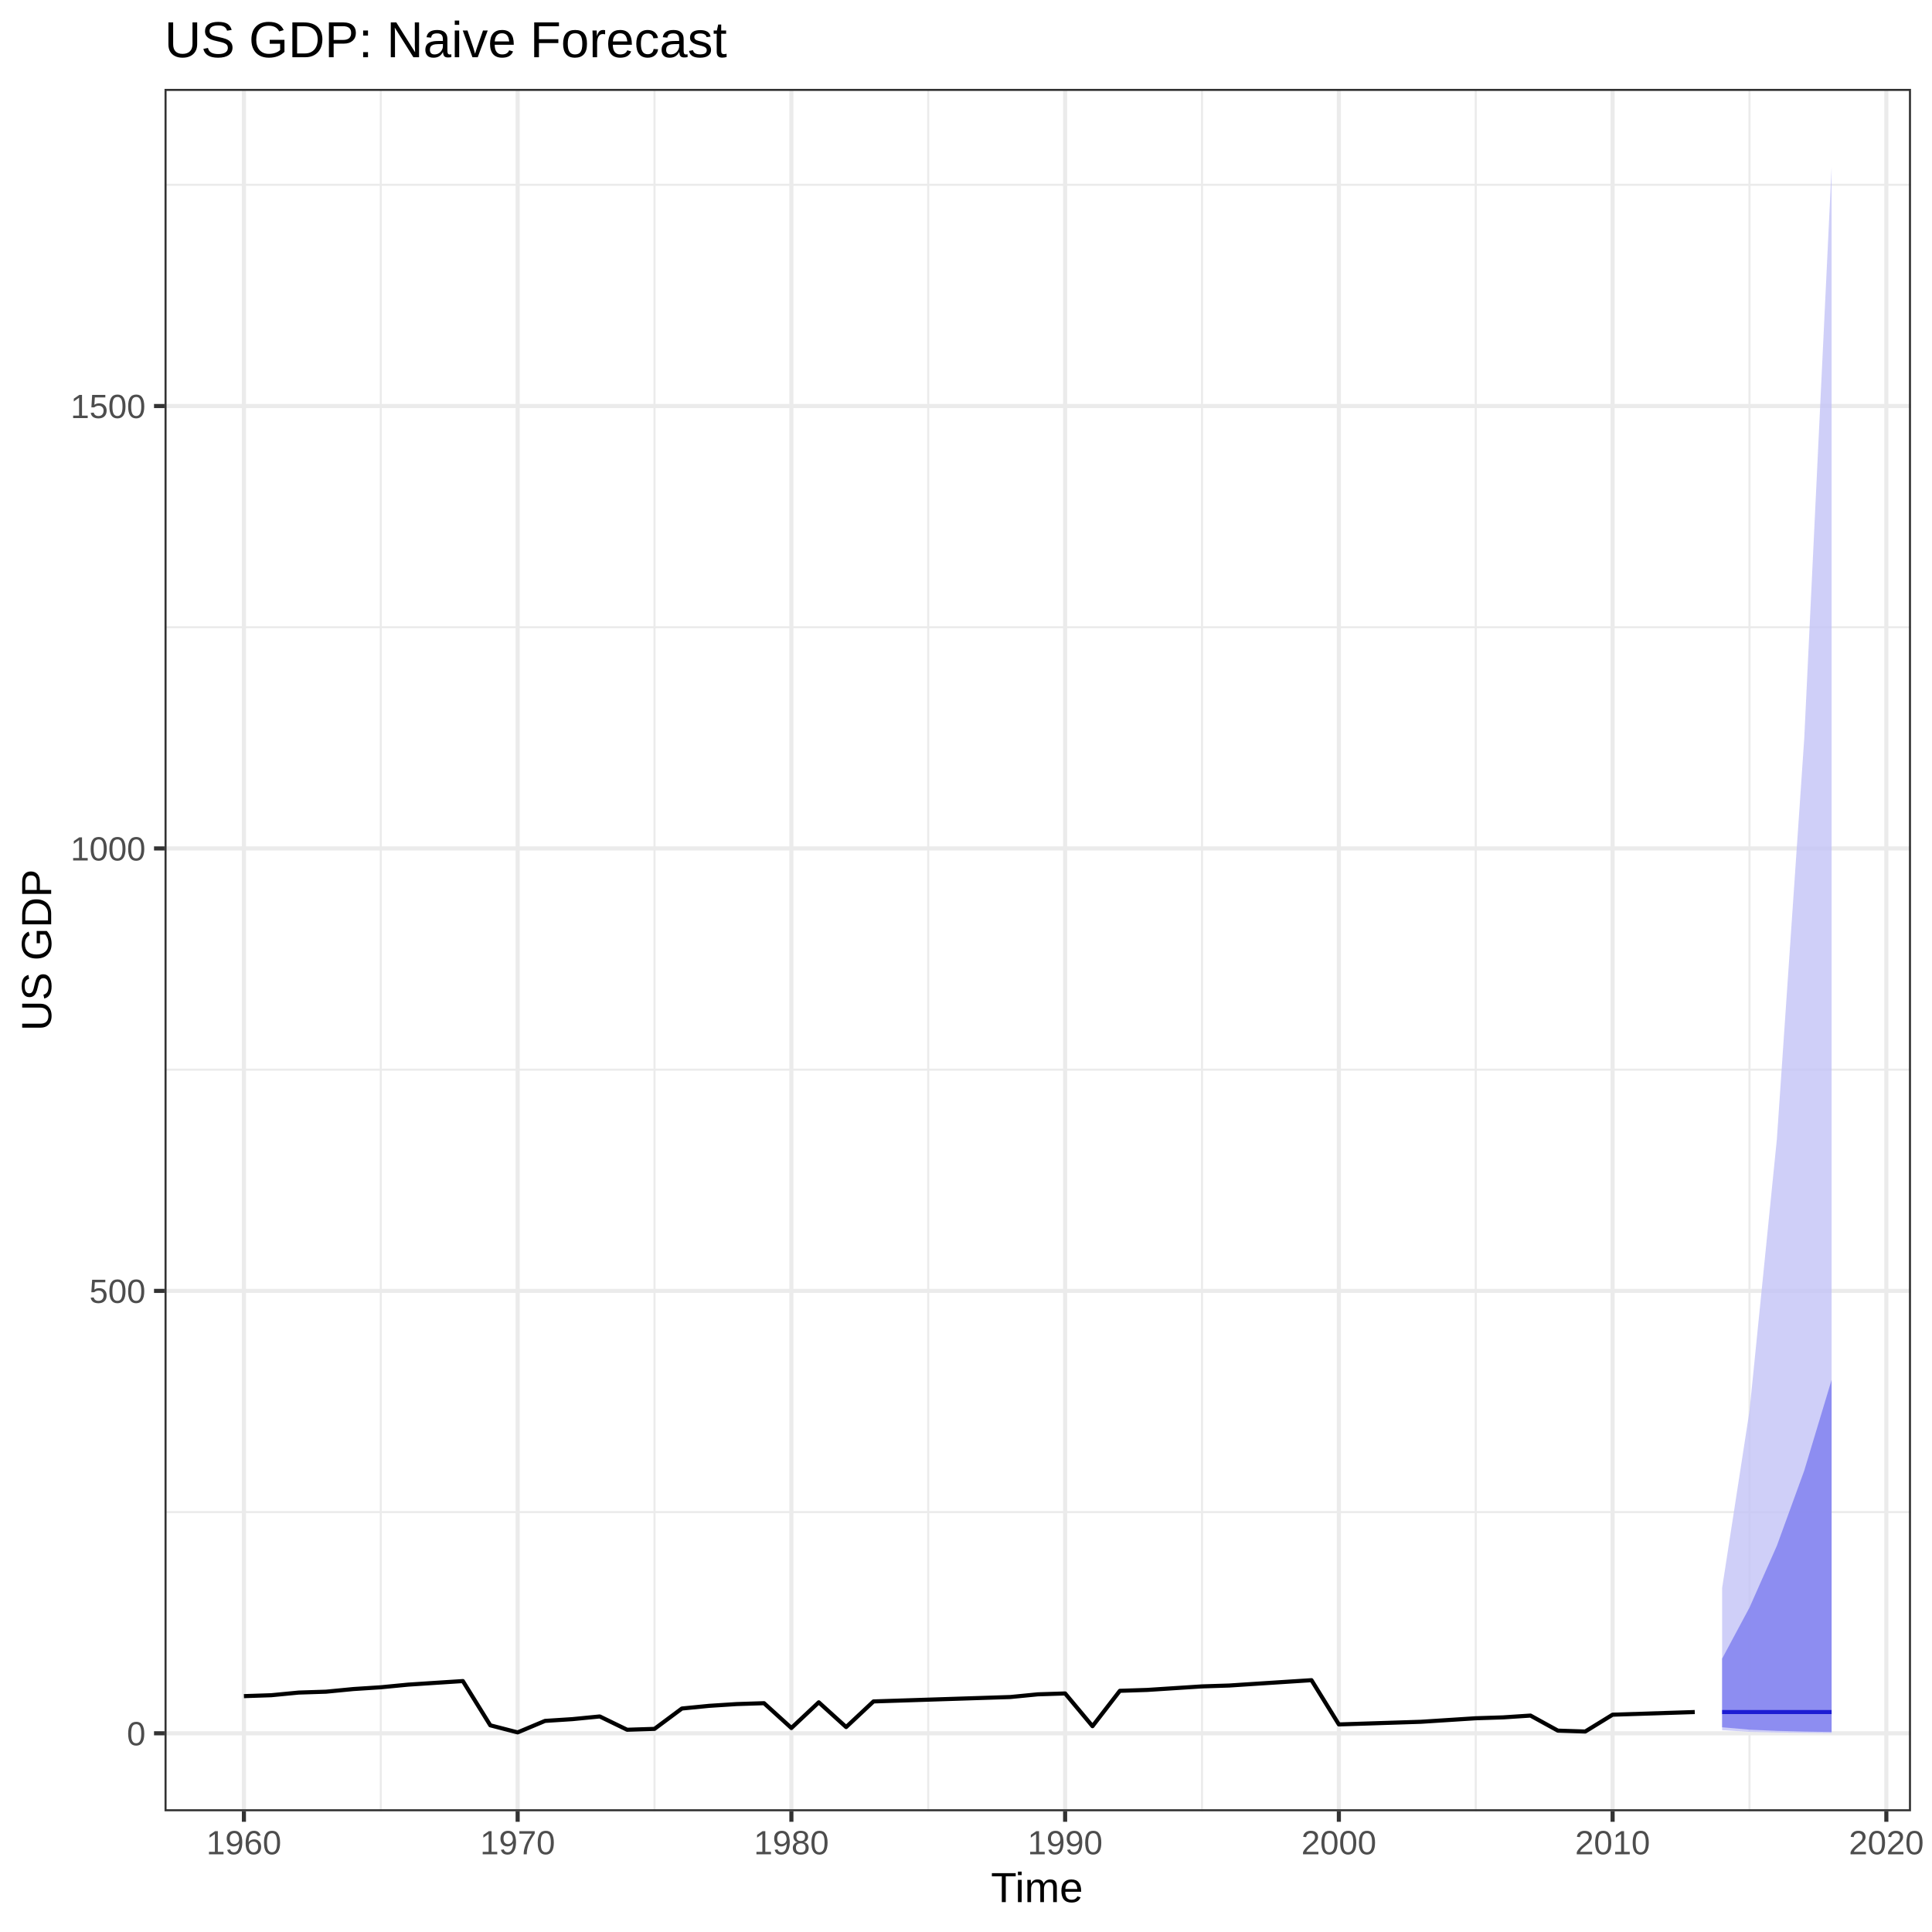
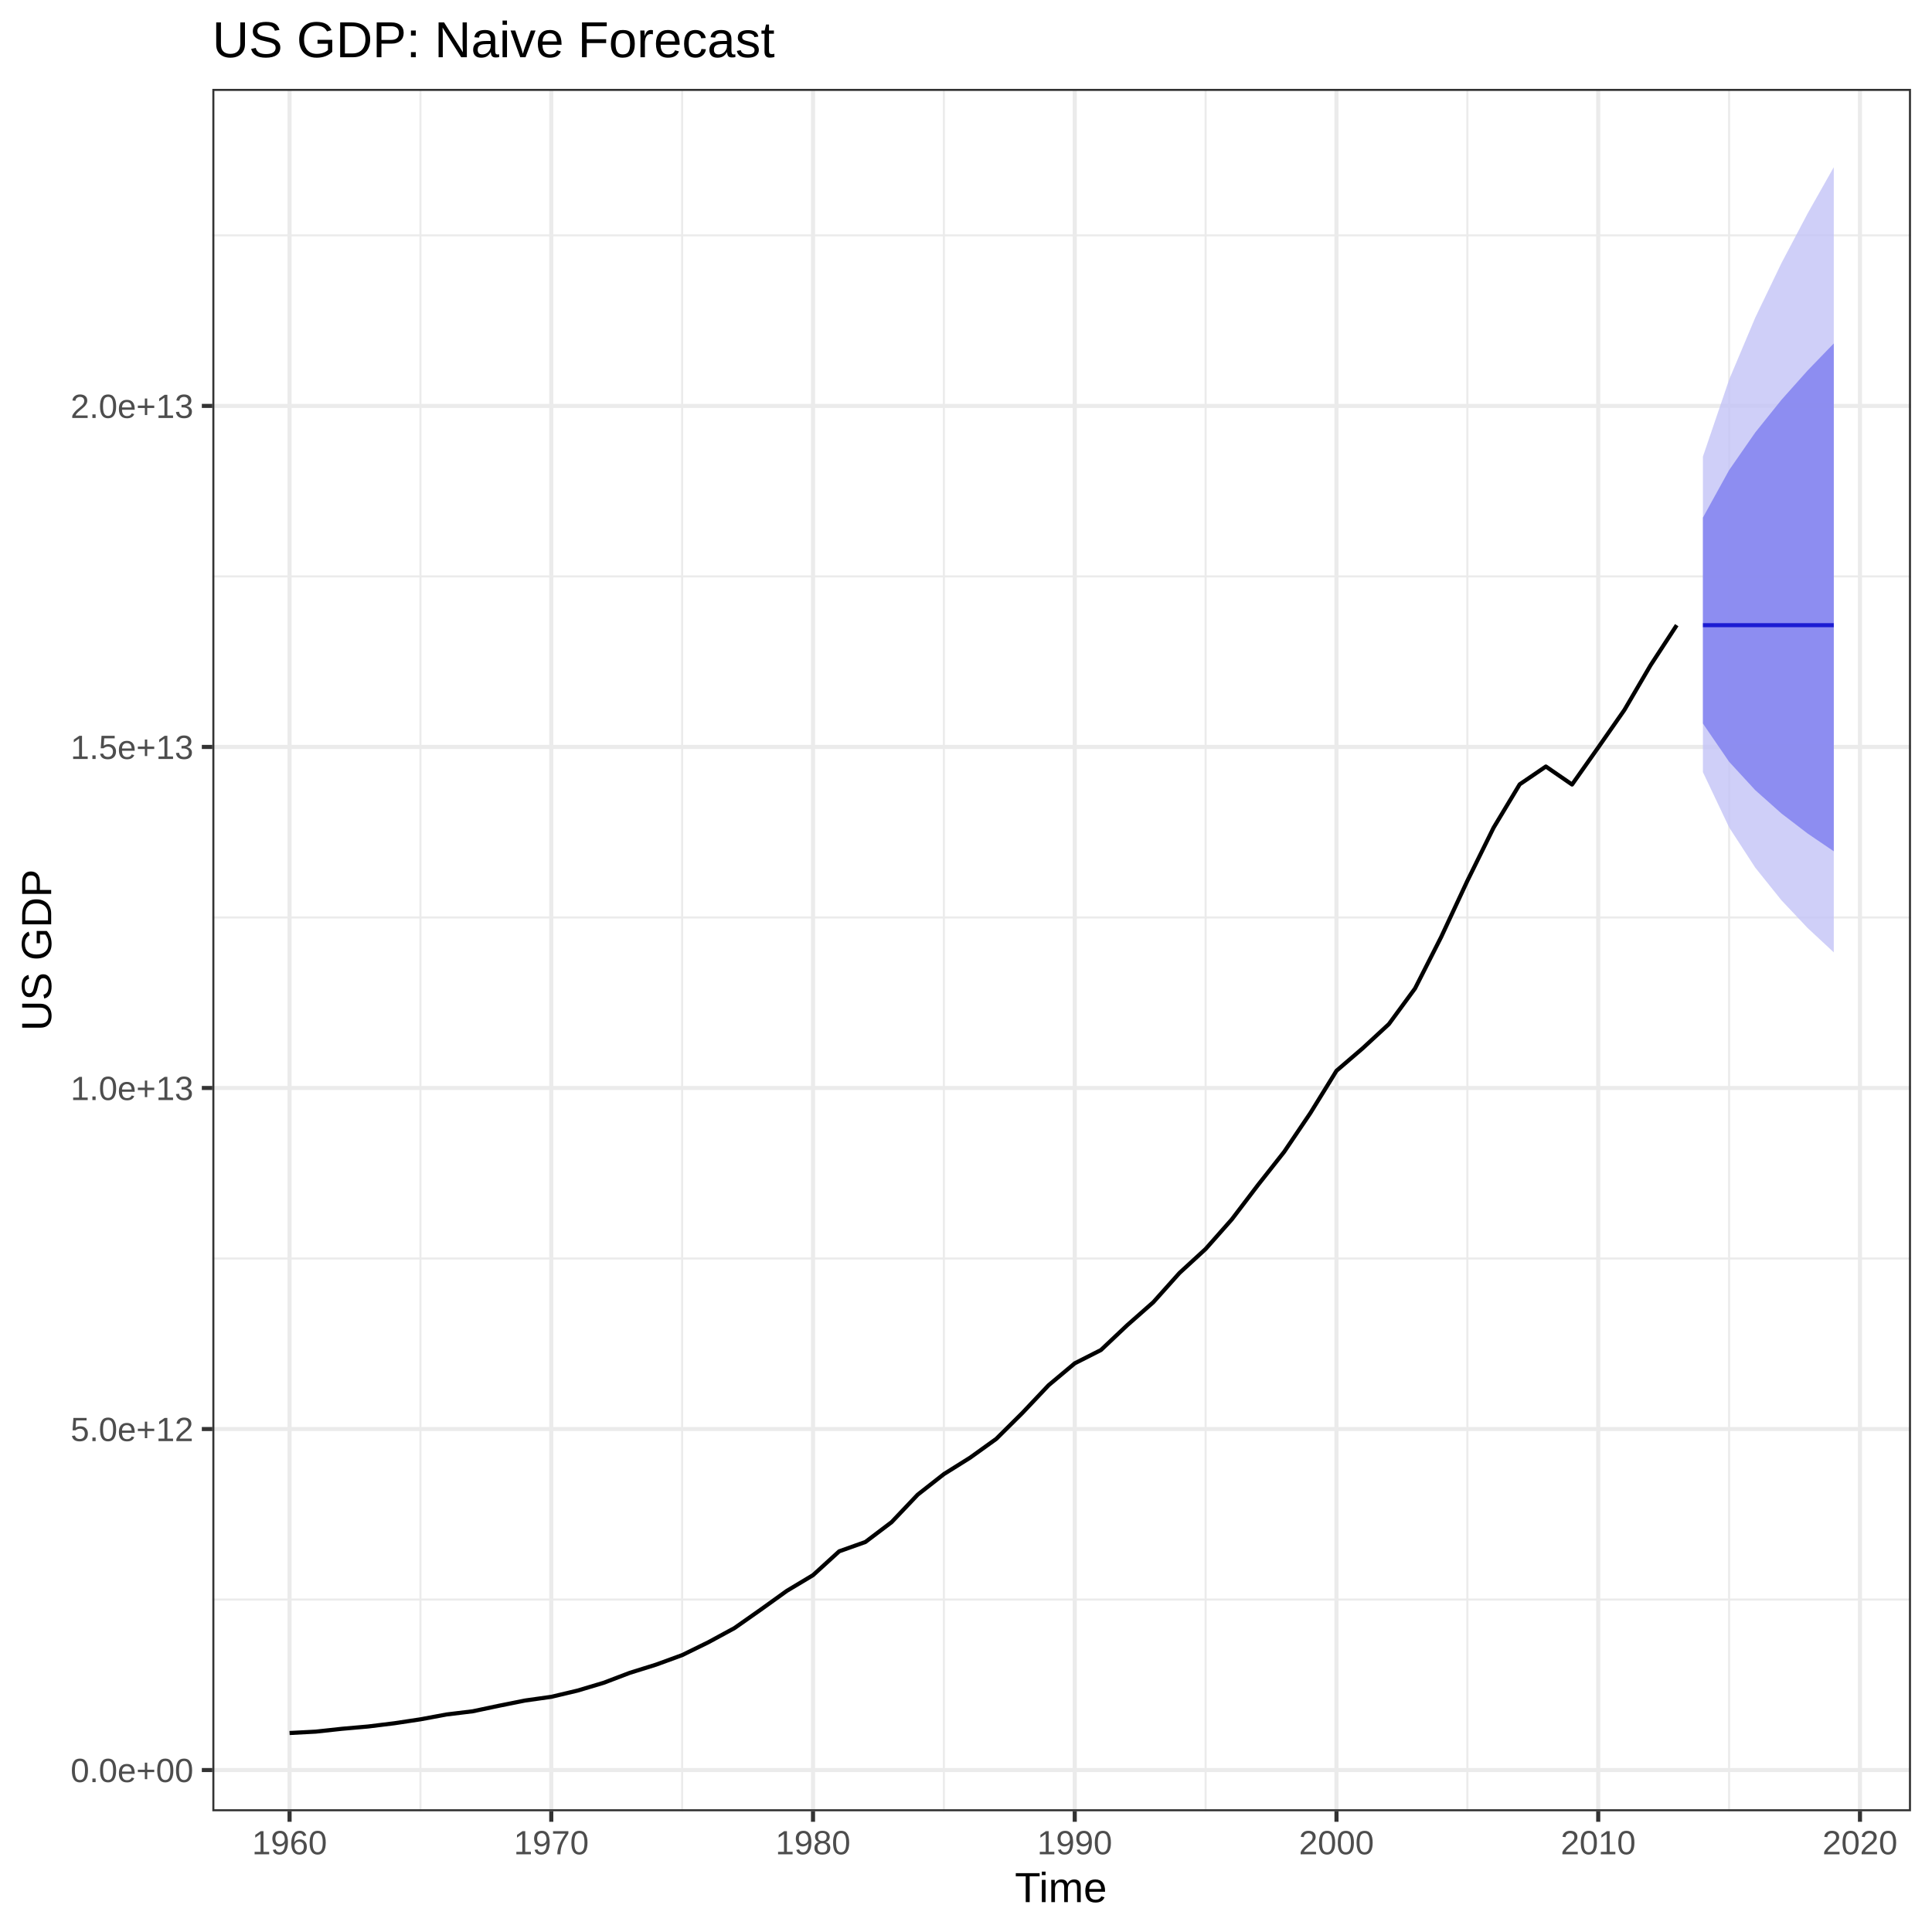
<svg xmlns="http://www.w3.org/2000/svg" viewBox="0 0 504.00 504.00">
  <defs>
    <style type="text/css">
    line, polyline, polygon, path, rect, circle {
      fill: none;
      stroke: #000000;
      stroke-linecap: round;
      stroke-linejoin: round;
      stroke-miterlimit: 10.00;
    }
  </style>
  </defs>
  <rect width="100%" height="100%" style="stroke: none; fill: #FFFFFF;" />
  <rect x="0.00" y="0.00" width="504.00" height="504.00" style="stroke-width: 1.07; stroke: #FFFFFF; fill: #FFFFFF;" />
  <defs>
-     <clipPath id="cpNDIuOTJ8NDk4LjUyfDQ3Mi41MXwyMy4xOQ==">
-       <rect x="42.92" y="23.19" width="455.60" height="449.32" />
+     <clipPath id="cpNTUuMzl8NDk4LjUyfDQ3Mi41MXwyMy4xOQ==">
+       <rect x="55.39" y="23.19" width="443.13" height="449.32" />
    </clipPath>
  </defs>
-   <rect x="42.92" y="23.19" width="455.60" height="449.32" style="stroke-width: 1.07; stroke: none; fill: #FFFFFF;" clip-path="url(#cpNDIuOTJ8NDk4LjUyfDQ3Mi41MXwyMy4xOQ==)" />
-   <polyline points="42.92,394.45 498.52,394.45 " style="stroke-width: 0.53; stroke: #EBEBEB; stroke-linecap: butt;" clip-path="url(#cpNDIuOTJ8NDk4LjUyfDQ3Mi41MXwyMy4xOQ==)" />
-   <polyline points="42.92,279.04 498.52,279.04 " style="stroke-width: 0.53; stroke: #EBEBEB; stroke-linecap: butt;" clip-path="url(#cpNDIuOTJ8NDk4LjUyfDQ3Mi41MXwyMy4xOQ==)" />
-   <polyline points="42.92,163.63 498.52,163.63 " style="stroke-width: 0.53; stroke: #EBEBEB; stroke-linecap: butt;" clip-path="url(#cpNDIuOTJ8NDk4LjUyfDQ3Mi41MXwyMy4xOQ==)" />
-   <polyline points="42.92,48.21 498.52,48.21 " style="stroke-width: 0.53; stroke: #EBEBEB; stroke-linecap: butt;" clip-path="url(#cpNDIuOTJ8NDk4LjUyfDQ3Mi41MXwyMy4xOQ==)" />
-   <polyline points="99.33,472.51 99.33,23.19 " style="stroke-width: 0.53; stroke: #EBEBEB; stroke-linecap: butt;" clip-path="url(#cpNDIuOTJ8NDk4LjUyfDQ3Mi41MXwyMy4xOQ==)" />
-   <polyline points="170.74,472.51 170.74,23.19 " style="stroke-width: 0.53; stroke: #EBEBEB; stroke-linecap: butt;" clip-path="url(#cpNDIuOTJ8NDk4LjUyfDQ3Mi41MXwyMy4xOQ==)" />
-   <polyline points="242.15,472.51 242.15,23.19 " style="stroke-width: 0.53; stroke: #EBEBEB; stroke-linecap: butt;" clip-path="url(#cpNDIuOTJ8NDk4LjUyfDQ3Mi41MXwyMy4xOQ==)" />
-   <polyline points="313.57,472.51 313.57,23.19 " style="stroke-width: 0.53; stroke: #EBEBEB; stroke-linecap: butt;" clip-path="url(#cpNDIuOTJ8NDk4LjUyfDQ3Mi41MXwyMy4xOQ==)" />
-   <polyline points="384.98,472.51 384.98,23.19 " style="stroke-width: 0.53; stroke: #EBEBEB; stroke-linecap: butt;" clip-path="url(#cpNDIuOTJ8NDk4LjUyfDQ3Mi41MXwyMy4xOQ==)" />
-   <polyline points="456.39,472.51 456.39,23.19 " style="stroke-width: 0.53; stroke: #EBEBEB; stroke-linecap: butt;" clip-path="url(#cpNDIuOTJ8NDk4LjUyfDQ3Mi41MXwyMy4xOQ==)" />
-   <polyline points="42.92,452.16 498.52,452.16 " style="stroke-width: 1.07; stroke: #EBEBEB; stroke-linecap: butt;" clip-path="url(#cpNDIuOTJ8NDk4LjUyfDQ3Mi41MXwyMy4xOQ==)" />
-   <polyline points="42.92,336.75 498.52,336.75 " style="stroke-width: 1.07; stroke: #EBEBEB; stroke-linecap: butt;" clip-path="url(#cpNDIuOTJ8NDk4LjUyfDQ3Mi41MXwyMy4xOQ==)" />
-   <polyline points="42.92,221.33 498.52,221.33 " style="stroke-width: 1.07; stroke: #EBEBEB; stroke-linecap: butt;" clip-path="url(#cpNDIuOTJ8NDk4LjUyfDQ3Mi41MXwyMy4xOQ==)" />
-   <polyline points="42.92,105.92 498.52,105.92 " style="stroke-width: 1.07; stroke: #EBEBEB; stroke-linecap: butt;" clip-path="url(#cpNDIuOTJ8NDk4LjUyfDQ3Mi41MXwyMy4xOQ==)" />
-   <polyline points="63.63,472.51 63.63,23.19 " style="stroke-width: 1.07; stroke: #EBEBEB; stroke-linecap: butt;" clip-path="url(#cpNDIuOTJ8NDk4LjUyfDQ3Mi41MXwyMy4xOQ==)" />
-   <polyline points="135.04,472.51 135.04,23.19 " style="stroke-width: 1.07; stroke: #EBEBEB; stroke-linecap: butt;" clip-path="url(#cpNDIuOTJ8NDk4LjUyfDQ3Mi41MXwyMy4xOQ==)" />
-   <polyline points="206.45,472.51 206.45,23.19 " style="stroke-width: 1.07; stroke: #EBEBEB; stroke-linecap: butt;" clip-path="url(#cpNDIuOTJ8NDk4LjUyfDQ3Mi41MXwyMy4xOQ==)" />
-   <polyline points="277.86,472.51 277.86,23.19 " style="stroke-width: 1.07; stroke: #EBEBEB; stroke-linecap: butt;" clip-path="url(#cpNDIuOTJ8NDk4LjUyfDQ3Mi41MXwyMy4xOQ==)" />
-   <polyline points="349.27,472.51 349.27,23.19 " style="stroke-width: 1.07; stroke: #EBEBEB; stroke-linecap: butt;" clip-path="url(#cpNDIuOTJ8NDk4LjUyfDQ3Mi41MXwyMy4xOQ==)" />
-   <polyline points="420.68,472.51 420.68,23.19 " style="stroke-width: 1.07; stroke: #EBEBEB; stroke-linecap: butt;" clip-path="url(#cpNDIuOTJ8NDk4LjUyfDQ3Mi41MXwyMy4xOQ==)" />
-   <polyline points="492.09,472.51 492.09,23.19 " style="stroke-width: 1.07; stroke: #EBEBEB; stroke-linecap: butt;" clip-path="url(#cpNDIuOTJ8NDk4LjUyfDQ3Mi41MXwyMy4xOQ==)" />
-   <polyline points="63.63,442.47 70.77,442.23 77.91,441.54 85.05,441.31 92.19,440.62 99.33,440.16 106.47,439.47 113.61,439.00 120.75,438.54 127.90,450.08 135.04,451.93 142.18,448.93 149.32,448.47 156.46,447.77 163.60,451.24 170.74,451.01 177.88,445.70 185.02,445.00 192.17,444.54 199.31,444.31 206.45,450.78 213.59,444.08 220.73,450.54 227.87,443.85 235.01,443.62 242.15,443.39 249.29,443.16 256.44,442.93 263.58,442.70 270.72,442.00 277.86,441.77 285.00,450.31 292.14,441.08 299.28,440.85 306.42,440.39 313.57,439.93 320.71,439.70 327.85,439.23 334.99,438.77 342.13,438.31 349.27,449.85 356.41,449.62 363.55,449.39 370.69,449.16 377.84,448.70 384.98,448.24 392.12,448.01 399.26,447.54 406.40,451.47 413.54,451.70 420.68,447.31 427.82,447.08 434.96,446.85 442.11,446.62 " style="stroke-width: 1.07; stroke-linecap: butt;" clip-path="url(#cpNDIuOTJ8NDk4LjUyfDQ3Mi41MXwyMy4xOQ==)" />
-   <polygon points="449.25,414.25 456.39,368.07 463.53,297.19 470.67,192.71 477.81,43.61 477.81,452.09 470.67,452.04 463.53,451.96 456.39,451.80 449.25,451.35 " style="stroke-width: 1.07; stroke: none; fill: #C3C3F6; fill-opacity: 0.80;" clip-path="url(#cpNDIuOTJ8NDk4LjUyfDQ3Mi41MXwyMy4xOQ==)" />
-   <polygon points="449.25,432.68 456.39,419.36 463.53,403.24 470.67,383.64 477.81,359.96 477.81,451.83 470.67,451.71 463.53,451.53 456.39,451.22 449.25,450.59 " style="stroke-width: 1.07; stroke: none; fill: #7D7DEF; fill-opacity: 0.80;" clip-path="url(#cpNDIuOTJ8NDk4LjUyfDQ3Mi41MXwyMy4xOQ==)" />
-   <polyline points="449.25,446.62 456.39,446.62 463.53,446.62 470.67,446.62 477.81,446.62 " style="stroke-width: 1.07; stroke: #0000CC; stroke-opacity: 0.80; stroke-linecap: butt;" clip-path="url(#cpNDIuOTJ8NDk4LjUyfDQ3Mi41MXwyMy4xOQ==)" />
-   <rect x="42.92" y="23.19" width="455.60" height="449.32" style="stroke-width: 1.07; stroke: #333333;" clip-path="url(#cpNDIuOTJ8NDk4LjUyfDQ3Mi41MXwyMy4xOQ==)" />
+   <rect x="55.39" y="23.19" width="443.13" height="449.32" style="stroke-width: 1.07; stroke: none; fill: #FFFFFF;" clip-path="url(#cpNTUuMzl8NDk4LjUyfDQ3Mi41MXwyMy4xOQ==)" />
+   <polyline points="55.39,417.27 498.52,417.27 " style="stroke-width: 0.53; stroke: #EBEBEB; stroke-linecap: butt;" clip-path="url(#cpNTUuMzl8NDk4LjUyfDQ3Mi41MXwyMy4xOQ==)" />
+   <polyline points="55.39,328.30 498.52,328.30 " style="stroke-width: 0.53; stroke: #EBEBEB; stroke-linecap: butt;" clip-path="url(#cpNTUuMzl8NDk4LjUyfDQ3Mi41MXwyMy4xOQ==)" />
+   <polyline points="55.39,239.34 498.52,239.34 " style="stroke-width: 0.53; stroke: #EBEBEB; stroke-linecap: butt;" clip-path="url(#cpNTUuMzl8NDk4LjUyfDQ3Mi41MXwyMy4xOQ==)" />
+   <polyline points="55.39,150.37 498.52,150.37 " style="stroke-width: 0.53; stroke: #EBEBEB; stroke-linecap: butt;" clip-path="url(#cpNTUuMzl8NDk4LjUyfDQ3Mi41MXwyMy4xOQ==)" />
+   <polyline points="55.39,61.40 498.52,61.40 " style="stroke-width: 0.53; stroke: #EBEBEB; stroke-linecap: butt;" clip-path="url(#cpNTUuMzl8NDk4LjUyfDQ3Mi41MXwyMy4xOQ==)" />
+   <polyline points="109.68,472.51 109.68,23.19 " style="stroke-width: 0.53; stroke: #EBEBEB; stroke-linecap: butt;" clip-path="url(#cpNTUuMzl8NDk4LjUyfDQ3Mi41MXwyMy4xOQ==)" />
+   <polyline points="177.95,472.51 177.95,23.19 " style="stroke-width: 0.53; stroke: #EBEBEB; stroke-linecap: butt;" clip-path="url(#cpNTUuMzl8NDk4LjUyfDQ3Mi41MXwyMy4xOQ==)" />
+   <polyline points="246.23,472.51 246.23,23.19 " style="stroke-width: 0.53; stroke: #EBEBEB; stroke-linecap: butt;" clip-path="url(#cpNTUuMzl8NDk4LjUyfDQ3Mi41MXwyMy4xOQ==)" />
+   <polyline points="314.51,472.51 314.51,23.19 " style="stroke-width: 0.53; stroke: #EBEBEB; stroke-linecap: butt;" clip-path="url(#cpNTUuMzl8NDk4LjUyfDQ3Mi41MXwyMy4xOQ==)" />
+   <polyline points="382.79,472.51 382.79,23.19 " style="stroke-width: 0.53; stroke: #EBEBEB; stroke-linecap: butt;" clip-path="url(#cpNTUuMzl8NDk4LjUyfDQ3Mi41MXwyMy4xOQ==)" />
+   <polyline points="451.07,472.51 451.07,23.19 " style="stroke-width: 0.53; stroke: #EBEBEB; stroke-linecap: butt;" clip-path="url(#cpNTUuMzl8NDk4LjUyfDQ3Mi41MXwyMy4xOQ==)" />
+   <polyline points="55.39,461.75 498.52,461.75 " style="stroke-width: 1.07; stroke: #EBEBEB; stroke-linecap: butt;" clip-path="url(#cpNTUuMzl8NDk4LjUyfDQ3Mi41MXwyMy4xOQ==)" />
+   <polyline points="55.39,372.79 498.52,372.79 " style="stroke-width: 1.07; stroke: #EBEBEB; stroke-linecap: butt;" clip-path="url(#cpNTUuMzl8NDk4LjUyfDQ3Mi41MXwyMy4xOQ==)" />
+   <polyline points="55.39,283.82 498.52,283.82 " style="stroke-width: 1.07; stroke: #EBEBEB; stroke-linecap: butt;" clip-path="url(#cpNTUuMzl8NDk4LjUyfDQ3Mi41MXwyMy4xOQ==)" />
+   <polyline points="55.39,194.85 498.52,194.85 " style="stroke-width: 1.07; stroke: #EBEBEB; stroke-linecap: butt;" clip-path="url(#cpNTUuMzl8NDk4LjUyfDQ3Mi41MXwyMy4xOQ==)" />
+   <polyline points="55.39,105.89 498.52,105.89 " style="stroke-width: 1.07; stroke: #EBEBEB; stroke-linecap: butt;" clip-path="url(#cpNTUuMzl8NDk4LjUyfDQ3Mi41MXwyMy4xOQ==)" />
+   <polyline points="75.54,472.51 75.54,23.19 " style="stroke-width: 1.07; stroke: #EBEBEB; stroke-linecap: butt;" clip-path="url(#cpNTUuMzl8NDk4LjUyfDQ3Mi41MXwyMy4xOQ==)" />
+   <polyline points="143.81,472.51 143.81,23.19 " style="stroke-width: 1.07; stroke: #EBEBEB; stroke-linecap: butt;" clip-path="url(#cpNTUuMzl8NDk4LjUyfDQ3Mi41MXwyMy4xOQ==)" />
+   <polyline points="212.09,472.51 212.09,23.19 " style="stroke-width: 1.07; stroke: #EBEBEB; stroke-linecap: butt;" clip-path="url(#cpNTUuMzl8NDk4LjUyfDQ3Mi41MXwyMy4xOQ==)" />
+   <polyline points="280.37,472.51 280.37,23.19 " style="stroke-width: 1.07; stroke: #EBEBEB; stroke-linecap: butt;" clip-path="url(#cpNTUuMzl8NDk4LjUyfDQ3Mi41MXwyMy4xOQ==)" />
+   <polyline points="348.65,472.51 348.65,23.19 " style="stroke-width: 1.07; stroke: #EBEBEB; stroke-linecap: butt;" clip-path="url(#cpNTUuMzl8NDk4LjUyfDQ3Mi41MXwyMy4xOQ==)" />
+   <polyline points="416.93,472.51 416.93,23.19 " style="stroke-width: 1.07; stroke: #EBEBEB; stroke-linecap: butt;" clip-path="url(#cpNTUuMzl8NDk4LjUyfDQ3Mi41MXwyMy4xOQ==)" />
+   <polyline points="485.21,472.51 485.21,23.19 " style="stroke-width: 1.07; stroke: #EBEBEB; stroke-linecap: butt;" clip-path="url(#cpNTUuMzl8NDk4LjUyfDQ3Mi41MXwyMy4xOQ==)" />
+   <polyline points="75.54,452.09 82.36,451.73 89.19,450.99 96.02,450.39 102.85,449.55 109.68,448.52 116.50,447.25 123.33,446.42 130.16,444.98 136.99,443.61 143.81,442.65 150.64,441.03 157.47,438.99 164.30,436.39 171.13,434.26 177.95,431.77 184.78,428.42 191.61,424.71 198.44,419.91 205.27,415.00 212.09,410.91 218.92,404.69 225.75,402.26 232.58,397.09 239.40,389.91 246.23,384.55 253.06,380.27 259.89,375.36 266.72,368.58 273.54,361.37 280.37,355.65 287.20,352.18 294.03,345.73 300.85,339.72 307.68,332.09 314.51,325.82 321.34,318.10 328.17,309.13 334.99,300.49 341.82,290.39 348.65,279.33 355.48,273.47 362.31,267.16 369.13,257.87 375.96,244.43 382.79,229.79 389.62,215.94 396.44,204.61 403.27,199.96 410.10,204.66 416.93,194.99 423.76,185.20 430.58,173.55 437.41,163.09 " style="stroke-width: 1.07; stroke-linecap: butt;" clip-path="url(#cpNTUuMzl8NDk4LjUyfDQ3Mi41MXwyMy4xOQ==)" />
+   <polygon points="444.24,119.11 451.07,99.05 457.89,82.86 464.72,68.65 471.55,55.69 478.38,43.61 478.38,248.44 471.55,242.09 464.72,234.85 457.89,226.34 451.07,215.83 444.24,201.43 " style="stroke-width: 1.07; stroke: none; fill: #C3C3F6; fill-opacity: 0.80;" clip-path="url(#cpNTUuMzl8NDk4LjUyfDQ3Mi41MXwyMy4xOQ==)" />
+   <polygon points="444.24,135.02 451.07,122.64 457.89,112.82 464.72,104.31 471.55,96.65 478.38,89.59 478.38,222.08 471.55,217.44 464.72,212.21 457.89,206.13 451.07,198.72 444.24,188.75 " style="stroke-width: 1.07; stroke: none; fill: #7D7DEF; fill-opacity: 0.80;" clip-path="url(#cpNTUuMzl8NDk4LjUyfDQ3Mi41MXwyMy4xOQ==)" />
+   <polyline points="444.24,163.09 451.07,163.09 457.89,163.09 464.72,163.09 471.55,163.09 478.38,163.09 " style="stroke-width: 1.07; stroke: #0000CC; stroke-opacity: 0.80; stroke-linecap: butt;" clip-path="url(#cpNTUuMzl8NDk4LjUyfDQ3Mi41MXwyMy4xOQ==)" />
+   <rect x="55.39" y="23.19" width="443.13" height="449.32" style="stroke-width: 1.07; stroke: #333333;" clip-path="url(#cpNTUuMzl8NDk4LjUyfDQ3Mi41MXwyMy4xOQ==)" />
  <defs>
    <clipPath id="cpMC4wMHw1MDQuMDB8NTA0LjAwfDAuMDA=">
      <rect x="0.00" y="0.00" width="504.00" height="504.00" />
    </clipPath>
  </defs>
  <g clip-path="url(#cpMC4wMHw1MDQuMDB8NTA0LjAwfDAuMDA=)">
-     <text x="33.09" y="455.31" style="font-size: 8.80px; fill: #4D4D4D; font-family: Arial;" textLength="4.89px" lengthAdjust="spacingAndGlyphs">0</text>
+     <text x="18.41" y="464.90" style="font-size: 8.80px; fill: #4D4D4D; font-family: Arial;" textLength="32.05px" lengthAdjust="spacingAndGlyphs">0.0e+00</text>
  </g>
  <g clip-path="url(#cpMC4wMHw1MDQuMDB8NTA0LjAwfDAuMDA=)">
-     <text x="23.30" y="339.90" style="font-size: 8.80px; fill: #4D4D4D; font-family: Arial;" textLength="14.68px" lengthAdjust="spacingAndGlyphs">500</text>
+     <text x="18.41" y="375.94" style="font-size: 8.80px; fill: #4D4D4D; font-family: Arial;" textLength="32.05px" lengthAdjust="spacingAndGlyphs">5.0e+12</text>
  </g>
  <g clip-path="url(#cpMC4wMHw1MDQuMDB8NTA0LjAwfDAuMDA=)">
-     <text x="18.41" y="224.48" style="font-size: 8.80px; fill: #4D4D4D; font-family: Arial;" textLength="19.58px" lengthAdjust="spacingAndGlyphs">1000</text>
+     <text x="18.41" y="286.97" style="font-size: 8.80px; fill: #4D4D4D; font-family: Arial;" textLength="32.05px" lengthAdjust="spacingAndGlyphs">1.0e+13</text>
  </g>
  <g clip-path="url(#cpMC4wMHw1MDQuMDB8NTA0LjAwfDAuMDA=)">
-     <text x="18.41" y="109.07" style="font-size: 8.80px; fill: #4D4D4D; font-family: Arial;" textLength="19.58px" lengthAdjust="spacingAndGlyphs">1500</text>
-   </g>
-   <polyline points="40.18,452.16 42.92,452.16 " style="stroke-width: 1.07; stroke: #333333; stroke-linecap: butt;" clip-path="url(#cpMC4wMHw1MDQuMDB8NTA0LjAwfDAuMDA=)" />
-   <polyline points="40.18,336.75 42.92,336.75 " style="stroke-width: 1.07; stroke: #333333; stroke-linecap: butt;" clip-path="url(#cpMC4wMHw1MDQuMDB8NTA0LjAwfDAuMDA=)" />
-   <polyline points="40.18,221.33 42.92,221.33 " style="stroke-width: 1.07; stroke: #333333; stroke-linecap: butt;" clip-path="url(#cpMC4wMHw1MDQuMDB8NTA0LjAwfDAuMDA=)" />
-   <polyline points="40.18,105.92 42.92,105.92 " style="stroke-width: 1.07; stroke: #333333; stroke-linecap: butt;" clip-path="url(#cpMC4wMHw1MDQuMDB8NTA0LjAwfDAuMDA=)" />
-   <polyline points="63.63,475.25 63.63,472.51 " style="stroke-width: 1.07; stroke: #333333; stroke-linecap: butt;" clip-path="url(#cpMC4wMHw1MDQuMDB8NTA0LjAwfDAuMDA=)" />
-   <polyline points="135.04,475.25 135.04,472.51 " style="stroke-width: 1.07; stroke: #333333; stroke-linecap: butt;" clip-path="url(#cpMC4wMHw1MDQuMDB8NTA0LjAwfDAuMDA=)" />
-   <polyline points="206.45,475.25 206.45,472.51 " style="stroke-width: 1.07; stroke: #333333; stroke-linecap: butt;" clip-path="url(#cpMC4wMHw1MDQuMDB8NTA0LjAwfDAuMDA=)" />
-   <polyline points="277.86,475.25 277.86,472.51 " style="stroke-width: 1.07; stroke: #333333; stroke-linecap: butt;" clip-path="url(#cpMC4wMHw1MDQuMDB8NTA0LjAwfDAuMDA=)" />
-   <polyline points="349.27,475.25 349.27,472.51 " style="stroke-width: 1.07; stroke: #333333; stroke-linecap: butt;" clip-path="url(#cpMC4wMHw1MDQuMDB8NTA0LjAwfDAuMDA=)" />
-   <polyline points="420.68,475.25 420.68,472.51 " style="stroke-width: 1.07; stroke: #333333; stroke-linecap: butt;" clip-path="url(#cpMC4wMHw1MDQuMDB8NTA0LjAwfDAuMDA=)" />
-   <polyline points="492.09,475.25 492.09,472.51 " style="stroke-width: 1.07; stroke: #333333; stroke-linecap: butt;" clip-path="url(#cpMC4wMHw1MDQuMDB8NTA0LjAwfDAuMDA=)" />
-   <g clip-path="url(#cpMC4wMHw1MDQuMDB8NTA0LjAwfDAuMDA=)">
-     <text x="53.84" y="483.74" style="font-size: 8.80px; fill: #4D4D4D; font-family: Arial;" textLength="19.58px" lengthAdjust="spacingAndGlyphs">1960</text>
+     <text x="18.41" y="198.00" style="font-size: 8.80px; fill: #4D4D4D; font-family: Arial;" textLength="32.05px" lengthAdjust="spacingAndGlyphs">1.5e+13</text>
  </g>
  <g clip-path="url(#cpMC4wMHw1MDQuMDB8NTA0LjAwfDAuMDA=)">
-     <text x="125.25" y="483.74" style="font-size: 8.80px; fill: #4D4D4D; font-family: Arial;" textLength="19.58px" lengthAdjust="spacingAndGlyphs">1970</text>
+     <text x="18.41" y="109.04" style="font-size: 8.80px; fill: #4D4D4D; font-family: Arial;" textLength="32.05px" lengthAdjust="spacingAndGlyphs">2.0e+13</text>
+   </g>
+   <polyline points="52.65,461.75 55.39,461.75 " style="stroke-width: 1.07; stroke: #333333; stroke-linecap: butt;" clip-path="url(#cpMC4wMHw1MDQuMDB8NTA0LjAwfDAuMDA=)" />
+   <polyline points="52.65,372.79 55.39,372.79 " style="stroke-width: 1.07; stroke: #333333; stroke-linecap: butt;" clip-path="url(#cpMC4wMHw1MDQuMDB8NTA0LjAwfDAuMDA=)" />
+   <polyline points="52.65,283.82 55.39,283.82 " style="stroke-width: 1.07; stroke: #333333; stroke-linecap: butt;" clip-path="url(#cpMC4wMHw1MDQuMDB8NTA0LjAwfDAuMDA=)" />
+   <polyline points="52.65,194.85 55.39,194.85 " style="stroke-width: 1.07; stroke: #333333; stroke-linecap: butt;" clip-path="url(#cpMC4wMHw1MDQuMDB8NTA0LjAwfDAuMDA=)" />
+   <polyline points="52.65,105.89 55.39,105.89 " style="stroke-width: 1.07; stroke: #333333; stroke-linecap: butt;" clip-path="url(#cpMC4wMHw1MDQuMDB8NTA0LjAwfDAuMDA=)" />
+   <polyline points="75.54,475.25 75.54,472.51 " style="stroke-width: 1.07; stroke: #333333; stroke-linecap: butt;" clip-path="url(#cpMC4wMHw1MDQuMDB8NTA0LjAwfDAuMDA=)" />
+   <polyline points="143.81,475.25 143.81,472.51 " style="stroke-width: 1.07; stroke: #333333; stroke-linecap: butt;" clip-path="url(#cpMC4wMHw1MDQuMDB8NTA0LjAwfDAuMDA=)" />
+   <polyline points="212.09,475.25 212.09,472.51 " style="stroke-width: 1.07; stroke: #333333; stroke-linecap: butt;" clip-path="url(#cpMC4wMHw1MDQuMDB8NTA0LjAwfDAuMDA=)" />
+   <polyline points="280.37,475.25 280.37,472.51 " style="stroke-width: 1.07; stroke: #333333; stroke-linecap: butt;" clip-path="url(#cpMC4wMHw1MDQuMDB8NTA0LjAwfDAuMDA=)" />
+   <polyline points="348.65,475.25 348.65,472.51 " style="stroke-width: 1.07; stroke: #333333; stroke-linecap: butt;" clip-path="url(#cpMC4wMHw1MDQuMDB8NTA0LjAwfDAuMDA=)" />
+   <polyline points="416.93,475.25 416.93,472.51 " style="stroke-width: 1.07; stroke: #333333; stroke-linecap: butt;" clip-path="url(#cpMC4wMHw1MDQuMDB8NTA0LjAwfDAuMDA=)" />
+   <polyline points="485.21,475.25 485.21,472.51 " style="stroke-width: 1.07; stroke: #333333; stroke-linecap: butt;" clip-path="url(#cpMC4wMHw1MDQuMDB8NTA0LjAwfDAuMDA=)" />
+   <g clip-path="url(#cpMC4wMHw1MDQuMDB8NTA0LjAwfDAuMDA=)">
+     <text x="65.75" y="483.74" style="font-size: 8.80px; fill: #4D4D4D; font-family: Arial;" textLength="19.58px" lengthAdjust="spacingAndGlyphs">1960</text>
  </g>
  <g clip-path="url(#cpMC4wMHw1MDQuMDB8NTA0LjAwfDAuMDA=)">
-     <text x="196.66" y="483.74" style="font-size: 8.80px; fill: #4D4D4D; font-family: Arial;" textLength="19.58px" lengthAdjust="spacingAndGlyphs">1980</text>
+     <text x="134.03" y="483.74" style="font-size: 8.80px; fill: #4D4D4D; font-family: Arial;" textLength="19.58px" lengthAdjust="spacingAndGlyphs">1970</text>
  </g>
  <g clip-path="url(#cpMC4wMHw1MDQuMDB8NTA0LjAwfDAuMDA=)">
-     <text x="268.07" y="483.74" style="font-size: 8.80px; fill: #4D4D4D; font-family: Arial;" textLength="19.58px" lengthAdjust="spacingAndGlyphs">1990</text>
+     <text x="202.30" y="483.74" style="font-size: 8.80px; fill: #4D4D4D; font-family: Arial;" textLength="19.58px" lengthAdjust="spacingAndGlyphs">1980</text>
  </g>
  <g clip-path="url(#cpMC4wMHw1MDQuMDB8NTA0LjAwfDAuMDA=)">
-     <text x="339.48" y="483.74" style="font-size: 8.80px; fill: #4D4D4D; font-family: Arial;" textLength="19.58px" lengthAdjust="spacingAndGlyphs">2000</text>
+     <text x="270.58" y="483.74" style="font-size: 8.80px; fill: #4D4D4D; font-family: Arial;" textLength="19.58px" lengthAdjust="spacingAndGlyphs">1990</text>
  </g>
  <g clip-path="url(#cpMC4wMHw1MDQuMDB8NTA0LjAwfDAuMDA=)">
-     <text x="410.89" y="483.74" style="font-size: 8.80px; fill: #4D4D4D; font-family: Arial;" textLength="19.58px" lengthAdjust="spacingAndGlyphs">2010</text>
+     <text x="338.86" y="483.74" style="font-size: 8.80px; fill: #4D4D4D; font-family: Arial;" textLength="19.58px" lengthAdjust="spacingAndGlyphs">2000</text>
  </g>
  <g clip-path="url(#cpMC4wMHw1MDQuMDB8NTA0LjAwfDAuMDA=)">
-     <text x="482.31" y="483.74" style="font-size: 8.80px; fill: #4D4D4D; font-family: Arial;" textLength="19.58px" lengthAdjust="spacingAndGlyphs">2020</text>
+     <text x="407.14" y="483.74" style="font-size: 8.80px; fill: #4D4D4D; font-family: Arial;" textLength="19.58px" lengthAdjust="spacingAndGlyphs">2010</text>
  </g>
  <g clip-path="url(#cpMC4wMHw1MDQuMDB8NTA0LjAwfDAuMDA=)">
-     <text x="258.50" y="496.21" style="font-size: 11.00px; font-family: Arial;" textLength="24.44px" lengthAdjust="spacingAndGlyphs">Time</text>
+     <text x="475.42" y="483.74" style="font-size: 8.80px; fill: #4D4D4D; font-family: Arial;" textLength="19.58px" lengthAdjust="spacingAndGlyphs">2020</text>
+   </g>
+   <g clip-path="url(#cpMC4wMHw1MDQuMDB8NTA0LjAwfDAuMDA=)">
+     <text x="264.74" y="496.21" style="font-size: 11.00px; font-family: Arial;" textLength="24.44px" lengthAdjust="spacingAndGlyphs">Time</text>
  </g>
  <g clip-path="url(#cpMC4wMHw1MDQuMDB8NTA0LjAwfDAuMDA=)">
    <text transform="translate(13.35,268.93) rotate(-90)" style="font-size: 11.00px; font-family: Arial;" textLength="42.17px" lengthAdjust="spacingAndGlyphs">US GDP</text>
  </g>
  <g clip-path="url(#cpMC4wMHw1MDQuMDB8NTA0LjAwfDAuMDA=)">
-     <text x="42.92" y="14.93" style="font-size: 13.20px; font-family: Arial;" textLength="146.71px" lengthAdjust="spacingAndGlyphs">US GDP: Naive Forecast</text>
+     <text x="55.39" y="14.93" style="font-size: 13.20px; font-family: Arial;" textLength="146.71px" lengthAdjust="spacingAndGlyphs">US GDP: Naive Forecast</text>
  </g>
</svg>
